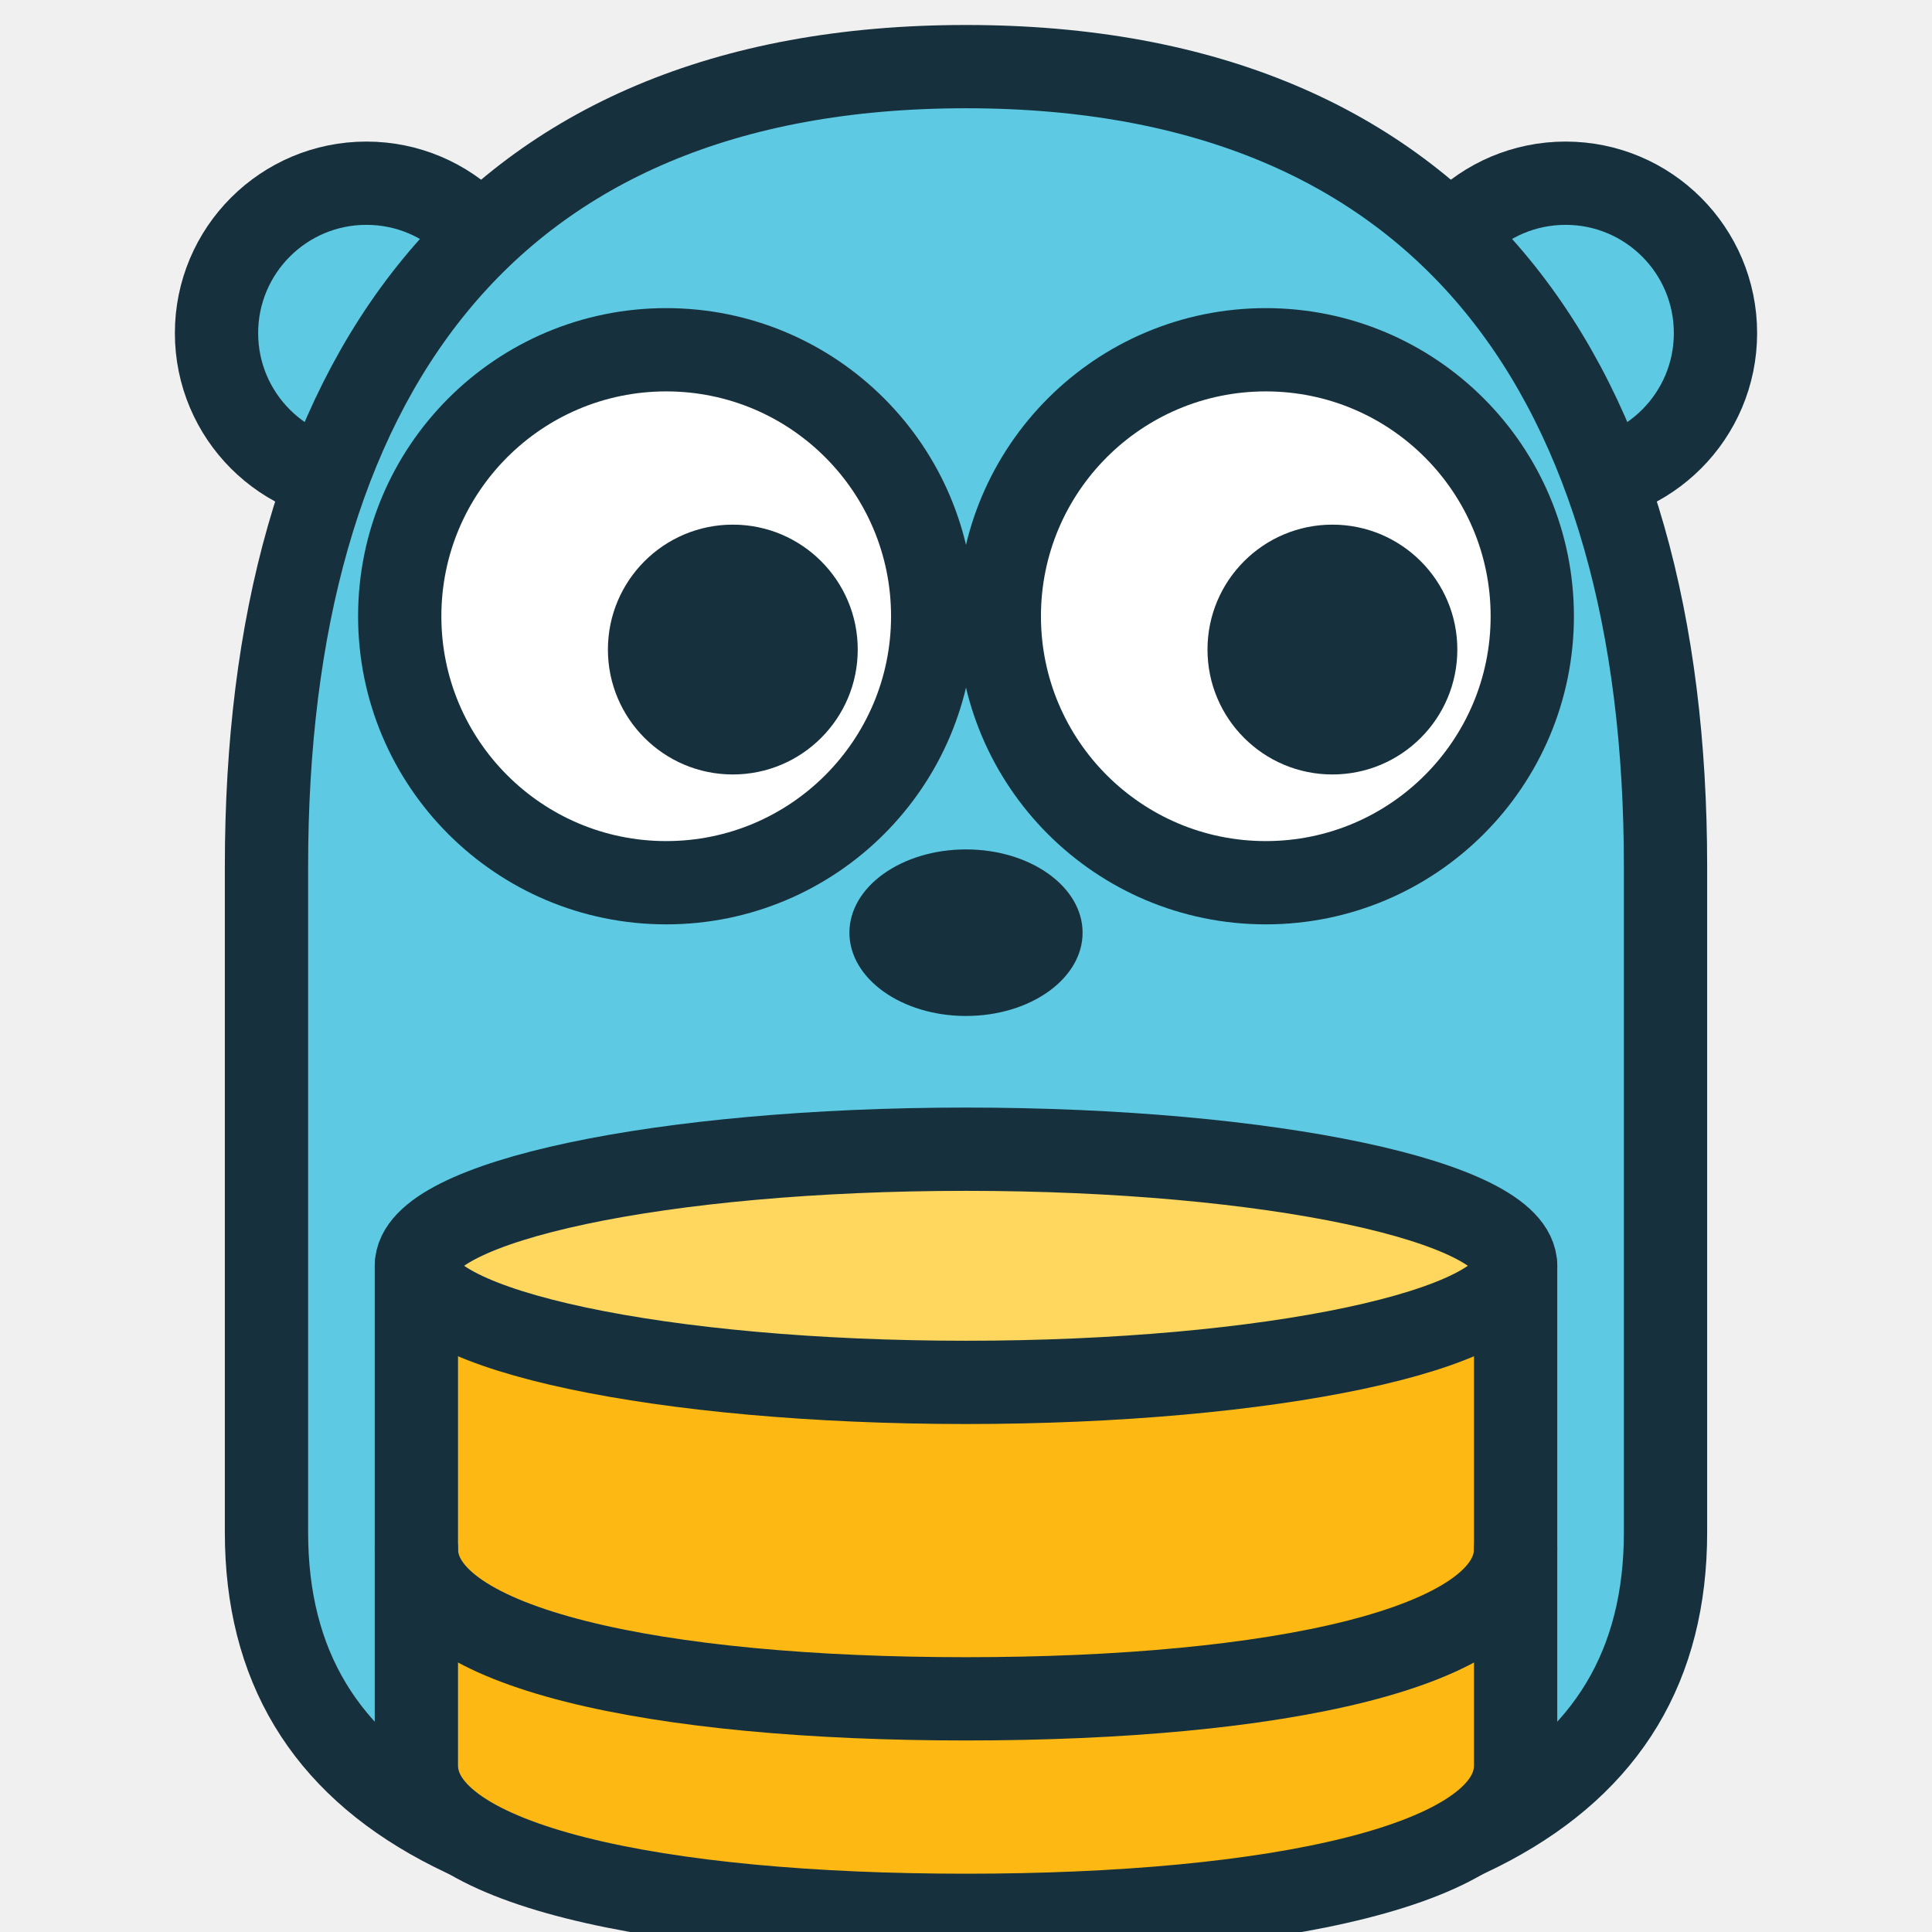
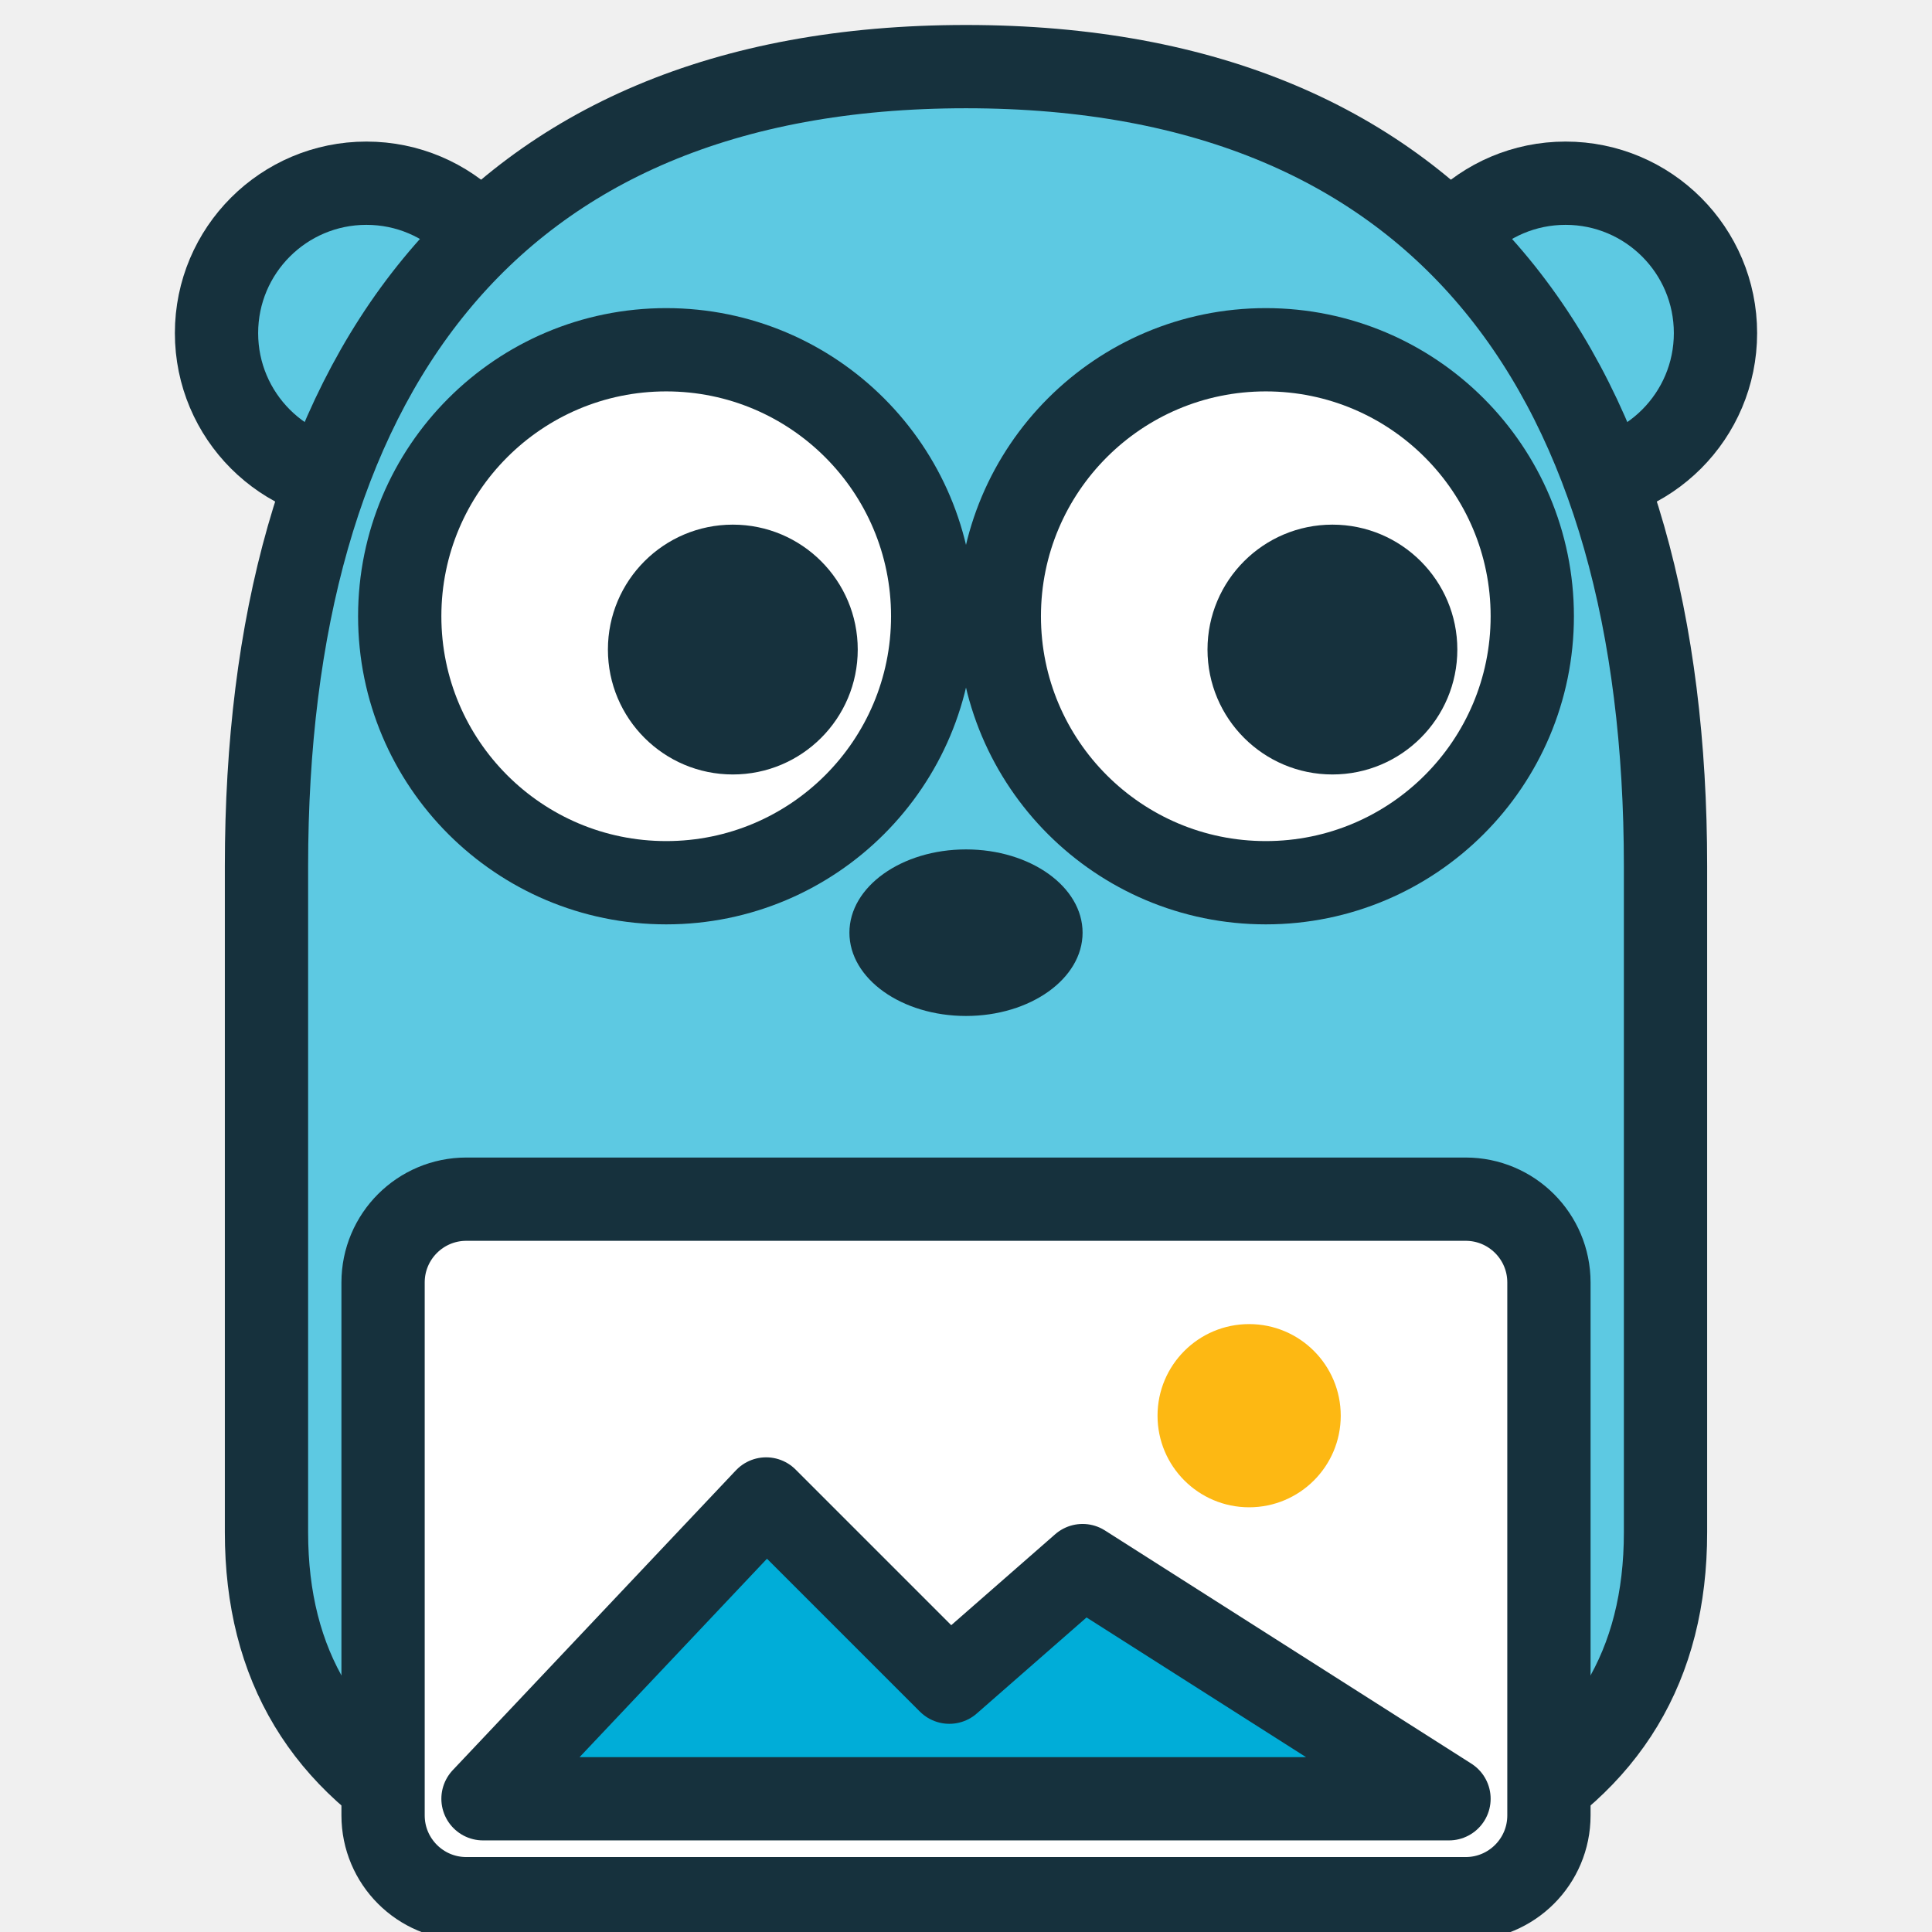
<svg xmlns="http://www.w3.org/2000/svg" viewBox="12 16 232 232">
  <g stroke="#16313D" stroke-width="10" stroke-linejoin="round" stroke-linecap="round">
    <circle cx="56" cy="56" r="18" fill="#5DC9E2" />
    <circle cx="200" cy="56" r="18" fill="#5DC9E2" />
    <path d="M128 24C186 24 212 62 212 120V200C212 232 184 246 128 246C72 246 44 232 44 200V120C44 62 70 24 128 24Z" fill="#5DC9E2" />
    <circle cx="92" cy="90" r="32" fill="#FFFFFF" />
    <circle cx="164" cy="90" r="32" fill="#FFFFFF" />
-     <path d="M62 168H194V228C194 240 165 246 128 246C91 246 62 240 62 228Z" fill="#FDB813" />
-     <path d="M62 202C62 214 91 220 128 220C165 220 194 214 194 202" fill="none" />
-     <ellipse cx="128" cy="168" rx="66" ry="14" fill="#FFD75E" />
+     <rect x="58" y="160" width="140" height="84" rx="10" fill="#FFFFFF" />
+     <path d="M70 232L104 196L126 218L142 204L186 232Z" fill="#00ADD8" />
  </g>
+   <circle cx="162" cy="186" r="11" fill="#FDB813" />
  <circle cx="100" cy="94" r="15" fill="#16313D" />
  <circle cx="172" cy="94" r="15" fill="#16313D" />
  <ellipse cx="128" cy="128" rx="14" ry="10" fill="#16313D" />
</svg>
